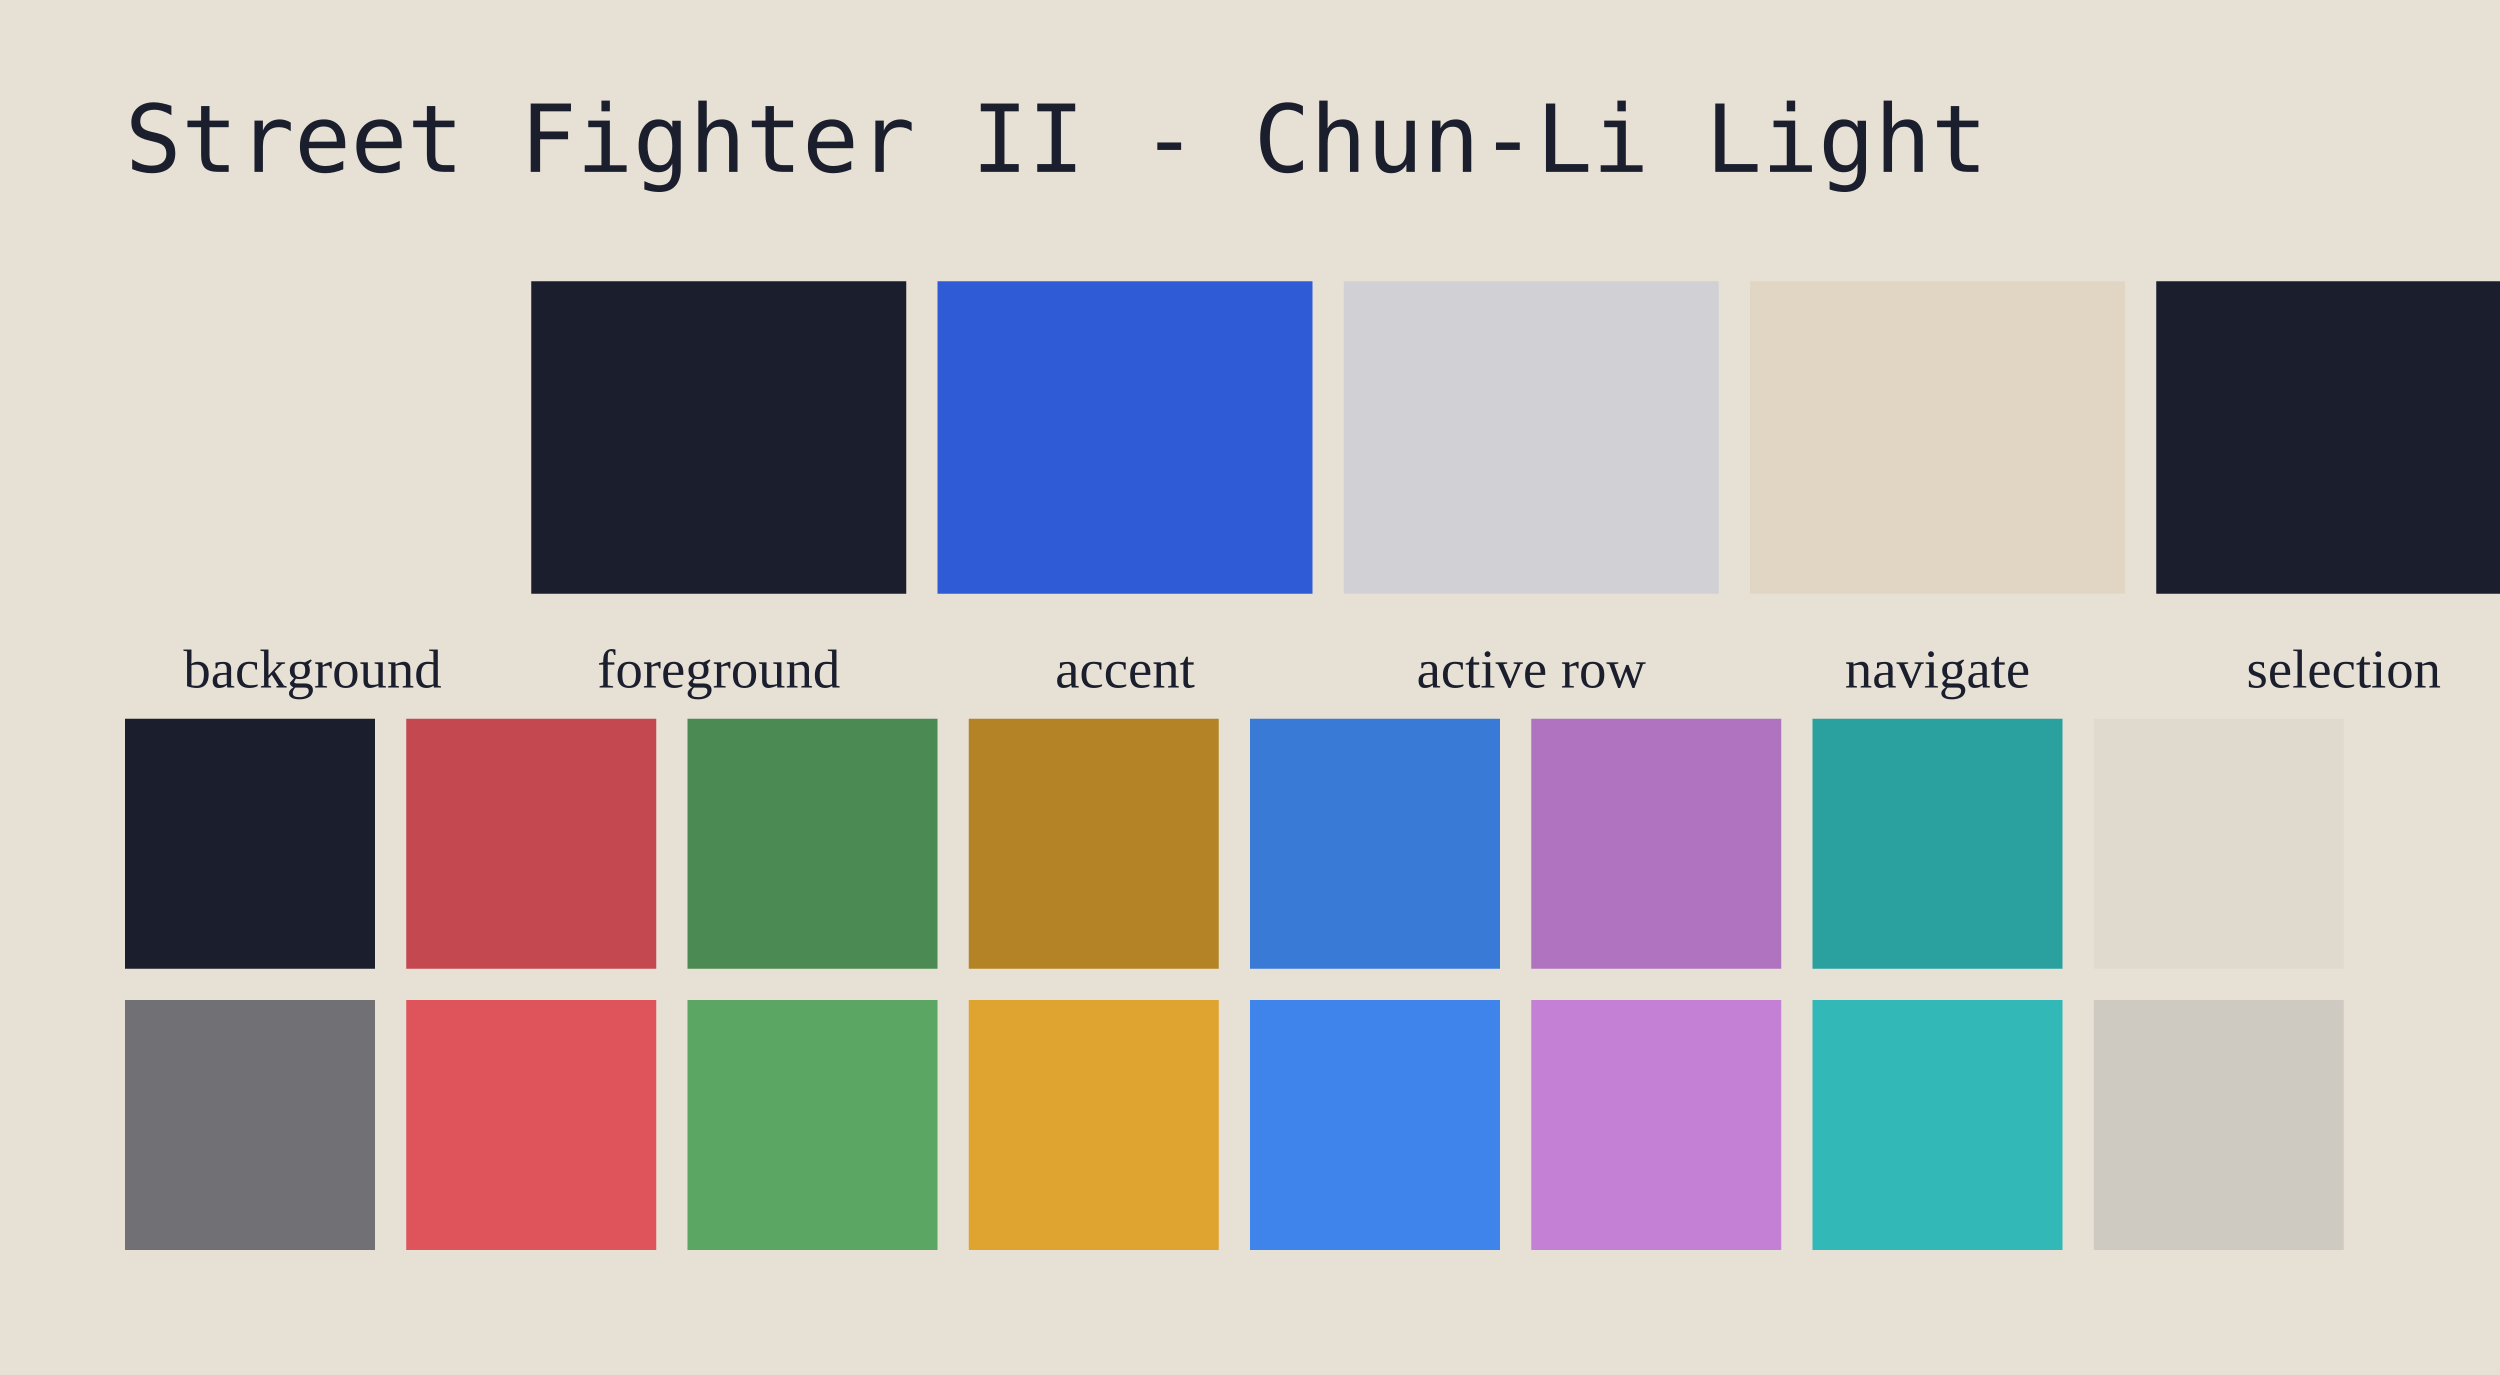
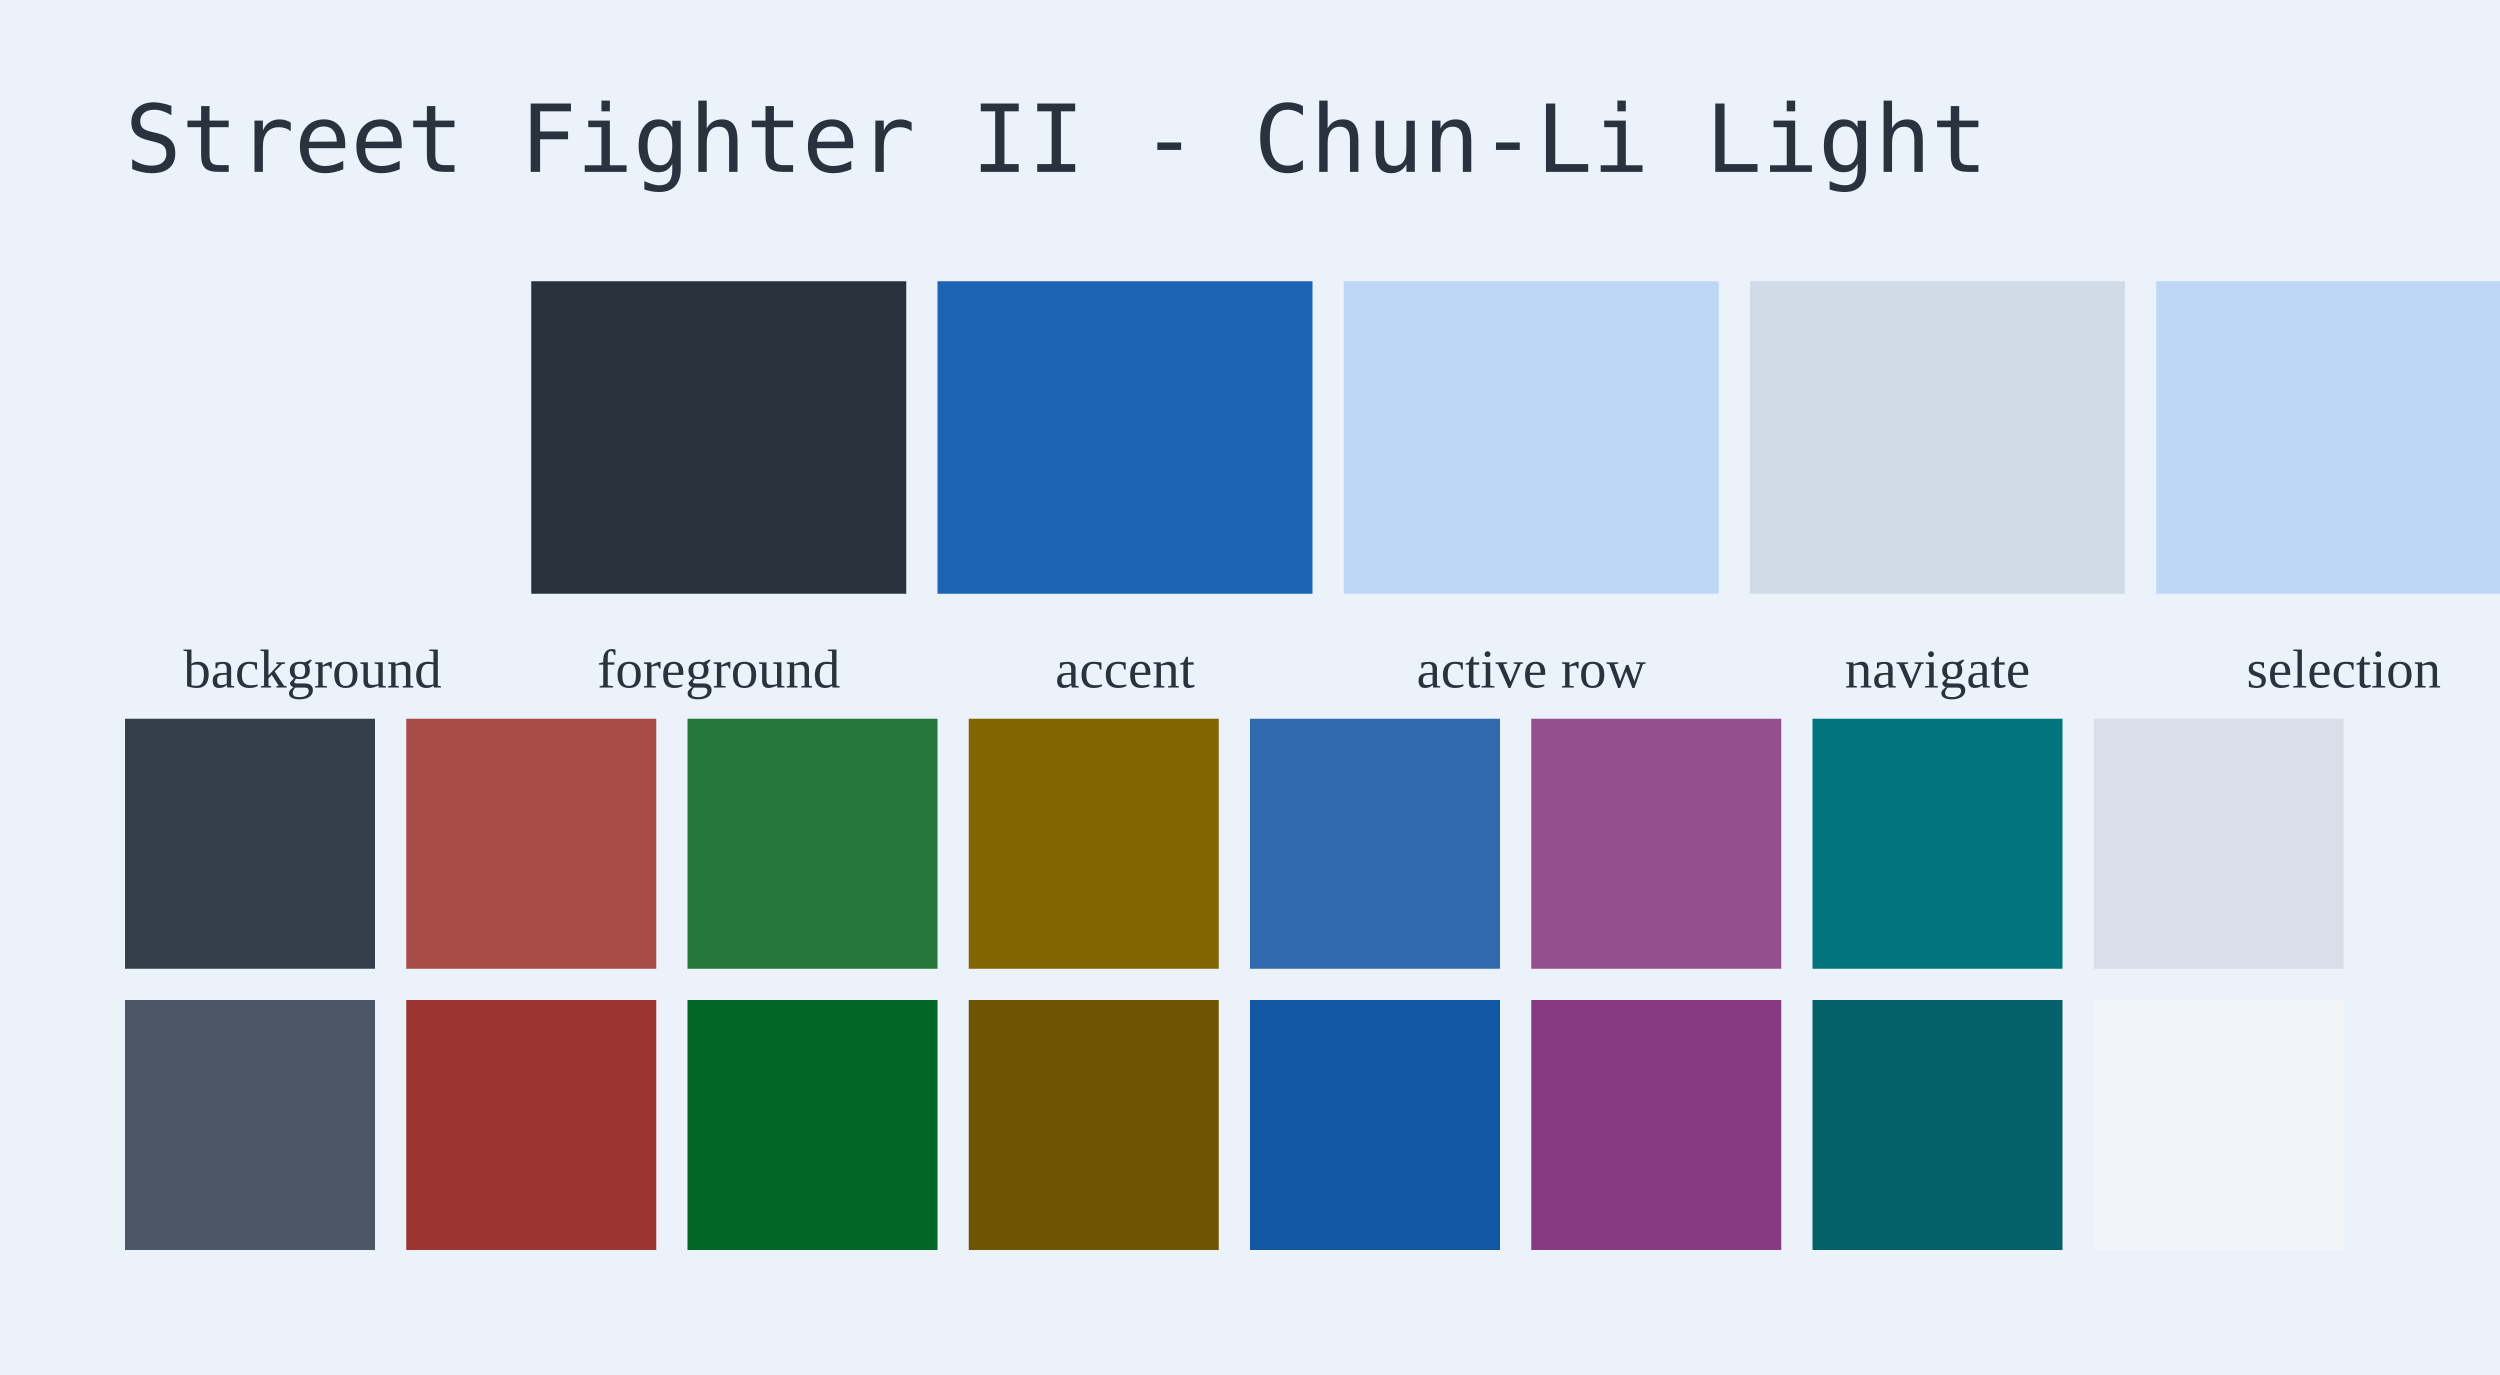
<svg xmlns="http://www.w3.org/2000/svg" width="320" height="176" viewBox="0 0 320 176">
-   <rect width="320" height="176" fill="#e7e1d5" />
-   <text x="16" y="22" font-family="ui-monospace, monospace" font-size="12" fill="#1b1e2d">Street Fighter II - Chun-Li Light</text>
-   <rect x="16" y="36" width="48" height="40" fill="#e7e1d5" />
-   <text x="40" y="88" text-anchor="middle" font-size="7" fill="#1b1e2d">background</text>
-   <rect x="68" y="36" width="48" height="40" fill="#1b1e2d" />
-   <text x="92" y="88" text-anchor="middle" font-size="7" fill="#1b1e2d">foreground</text>
-   <rect x="120" y="36" width="48" height="40" fill="#2f5bd6" />
-   <text x="144" y="88" text-anchor="middle" font-size="7" fill="#1b1e2d">accent</text>
-   <rect x="172" y="36" width="48" height="40" fill="#d1d1d5" />
-   <text x="196" y="88" text-anchor="middle" font-size="7" fill="#1b1e2d">active row</text>
-   <rect x="224" y="36" width="48" height="40" fill="#e0d6c3" />
-   <text x="248" y="88" text-anchor="middle" font-size="7" fill="#1b1e2d">navigate</text>
-   <rect x="276" y="36" width="48" height="40" fill="#1b1e2d" />
-   <text x="300" y="88" text-anchor="middle" font-size="7" fill="#1b1e2d">selection</text>
-   <rect x="16" y="92" width="32" height="32" fill="#1b1e2d" />
-   <rect x="52" y="92" width="32" height="32" fill="#c34850" />
-   <rect x="88" y="92" width="32" height="32" fill="#4b8a52" />
-   <rect x="124" y="92" width="32" height="32" fill="#b38326" />
-   <rect x="160" y="92" width="32" height="32" fill="#397ad7" />
-   <rect x="196" y="92" width="32" height="32" fill="#af73bf" />
-   <rect x="232" y="92" width="32" height="32" fill="#2ba19f" />
-   <rect x="268" y="92" width="32" height="32" fill="#dfd9ce" />
-   <rect x="16" y="128" width="32" height="32" fill="#717074" />
-   <rect x="52" y="128" width="32" height="32" fill="#df535b" />
-   <rect x="88" y="128" width="32" height="32" fill="#5aa662" />
-   <rect x="124" y="128" width="32" height="32" fill="#dfa330" />
-   <rect x="160" y="128" width="32" height="32" fill="#3e84ea" />
-   <rect x="196" y="128" width="32" height="32" fill="#c380d5" />
-   <rect x="232" y="128" width="32" height="32" fill="#32b8b6" />
-   <rect x="268" y="128" width="32" height="32" fill="#cfcac1" />
+   <rect width="320" height="176" fill="#ebf2fa" />
+   <text x="16" y="22" font-family="ui-monospace, monospace" font-size="12" fill="#2a323d">Street Fighter II - Chun-Li Light</text>
+   <rect x="16" y="36" width="48" height="40" fill="#ebf2fa" />
+   <text x="40" y="88" text-anchor="middle" font-size="7" fill="#2a323d">background</text>
+   <rect x="68" y="36" width="48" height="40" fill="#2a323d" />
+   <text x="92" y="88" text-anchor="middle" font-size="7" fill="#2a323d">foreground</text>
+   <rect x="120" y="36" width="48" height="40" fill="#1e64b5" />
+   <text x="144" y="88" text-anchor="middle" font-size="7" fill="#2a323d">accent</text>
+   <rect x="172" y="36" width="48" height="40" fill="#bfd7f6" />
+   <text x="196" y="88" text-anchor="middle" font-size="7" fill="#2a323d">active row</text>
+   <rect x="224" y="36" width="48" height="40" fill="#d1dbe7" />
+   <text x="248" y="88" text-anchor="middle" font-size="7" fill="#2a323d">navigate</text>
+   <rect x="276" y="36" width="48" height="40" fill="#bfd7f6" />
+   <text x="300" y="88" text-anchor="middle" font-size="7" fill="#2a323d">selection</text>
+   <rect x="16" y="92" width="32" height="32" fill="#353e4b" />
+   <rect x="52" y="92" width="32" height="32" fill="#a94b47" />
+   <rect x="88" y="92" width="32" height="32" fill="#247738" />
+   <rect x="124" y="92" width="32" height="32" fill="#816501" />
+   <rect x="160" y="92" width="32" height="32" fill="#3169af" />
+   <rect x="196" y="92" width="32" height="32" fill="#954f8f" />
+   <rect x="232" y="92" width="32" height="32" fill="#02747d" />
+   <rect x="268" y="92" width="32" height="32" fill="#d8dfe8" />
+   <rect x="16" y="128" width="32" height="32" fill="#4b5767" />
+   <rect x="52" y="128" width="32" height="32" fill="#9c3432" />
+   <rect x="88" y="128" width="32" height="32" fill="#016626" />
+   <rect x="124" y="128" width="32" height="32" fill="#6d5503" />
+   <rect x="160" y="128" width="32" height="32" fill="#1257a4" />
+   <rect x="196" y="128" width="32" height="32" fill="#863a82" />
+   <rect x="232" y="128" width="32" height="32" fill="#04616a" />
+   <rect x="268" y="128" width="32" height="32" fill="#f1f5fa" />
</svg>
